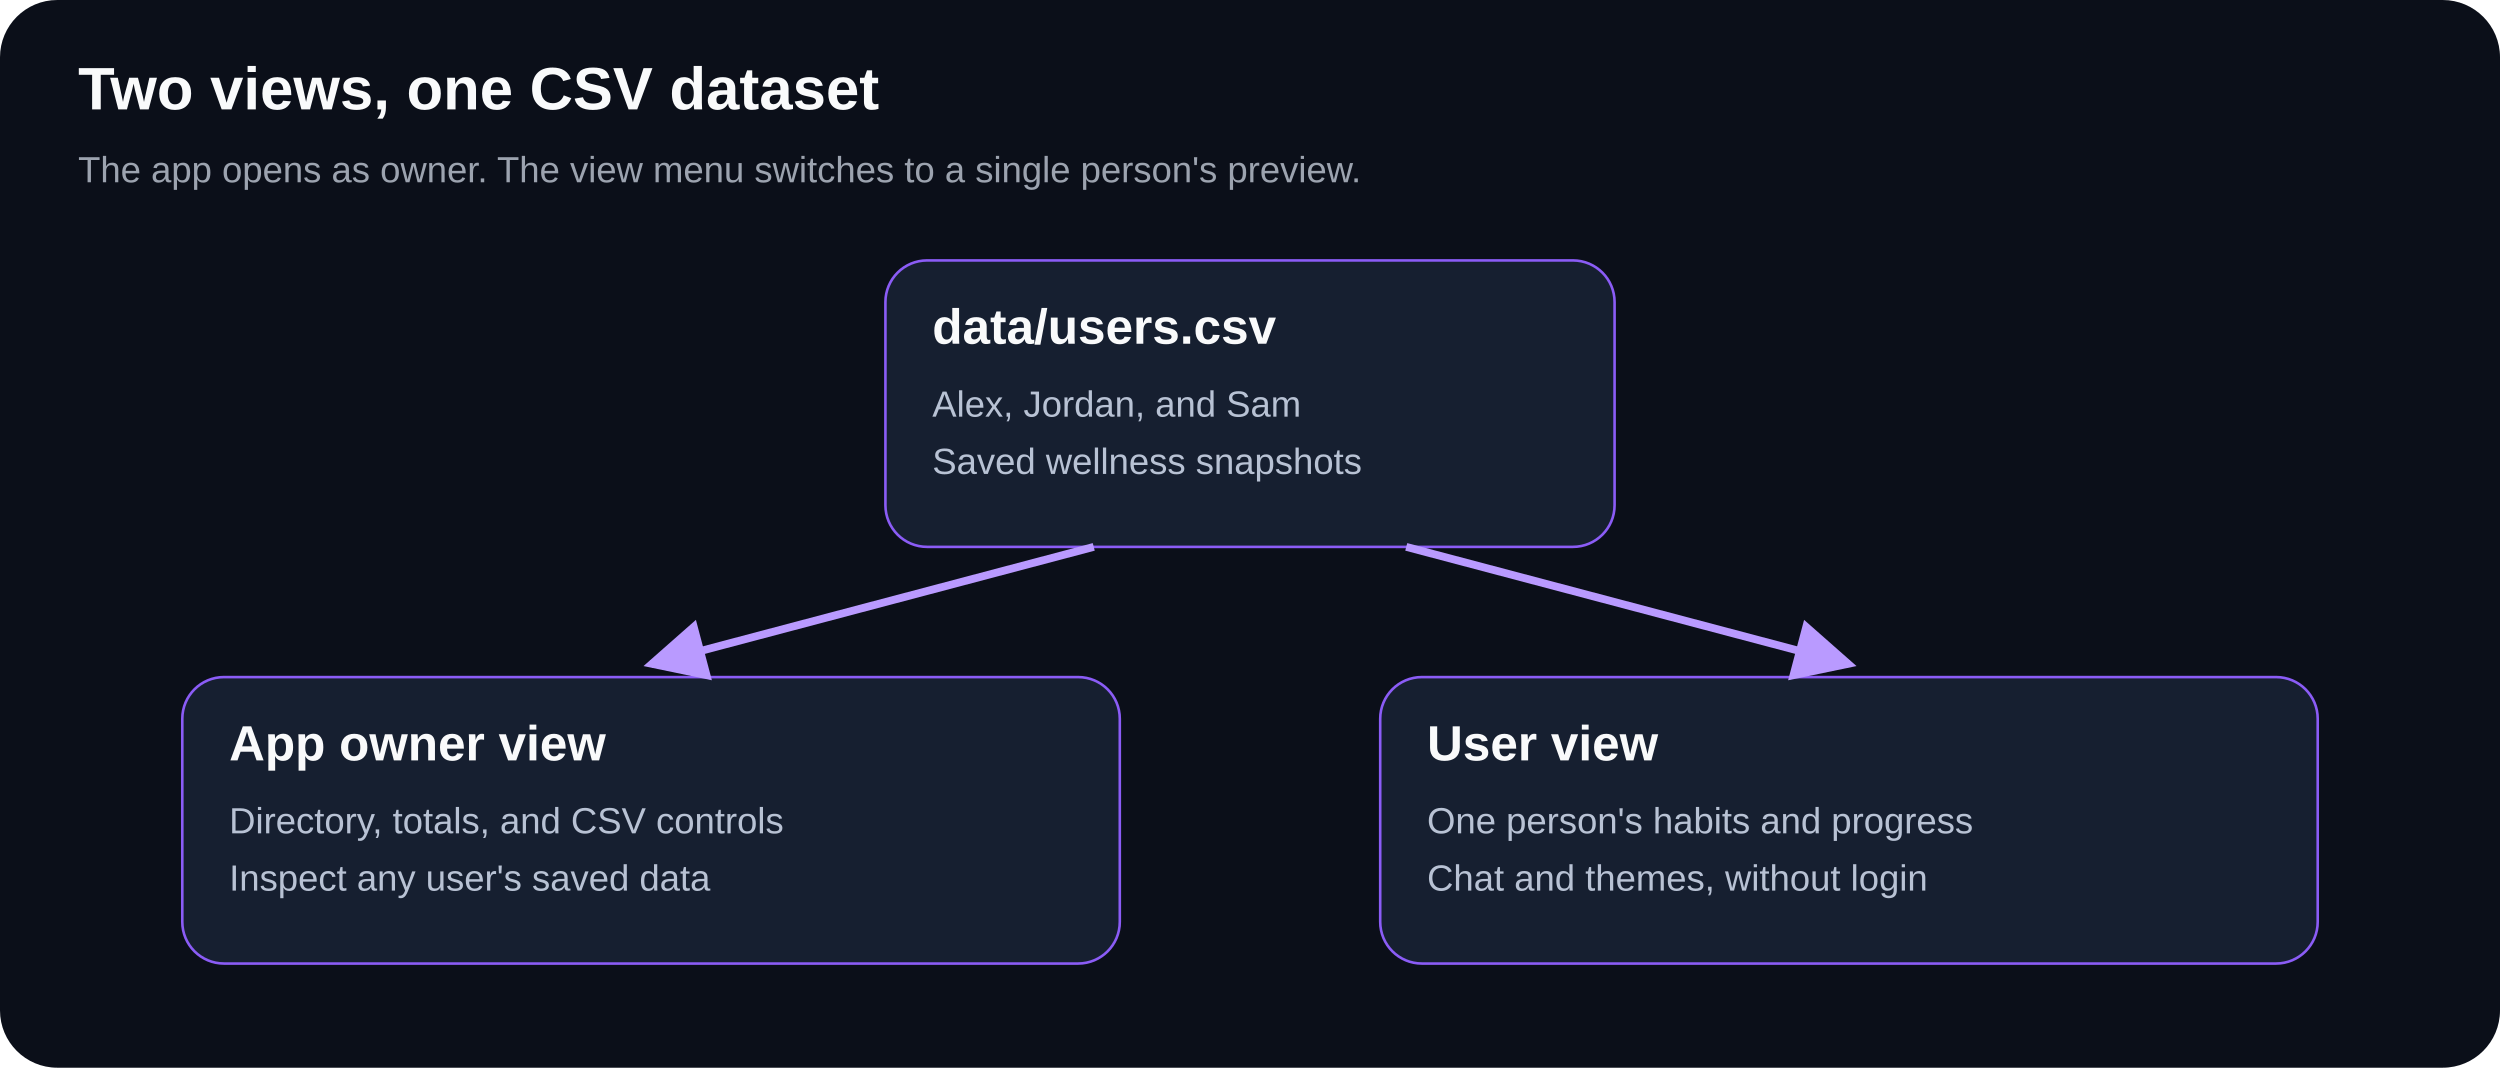
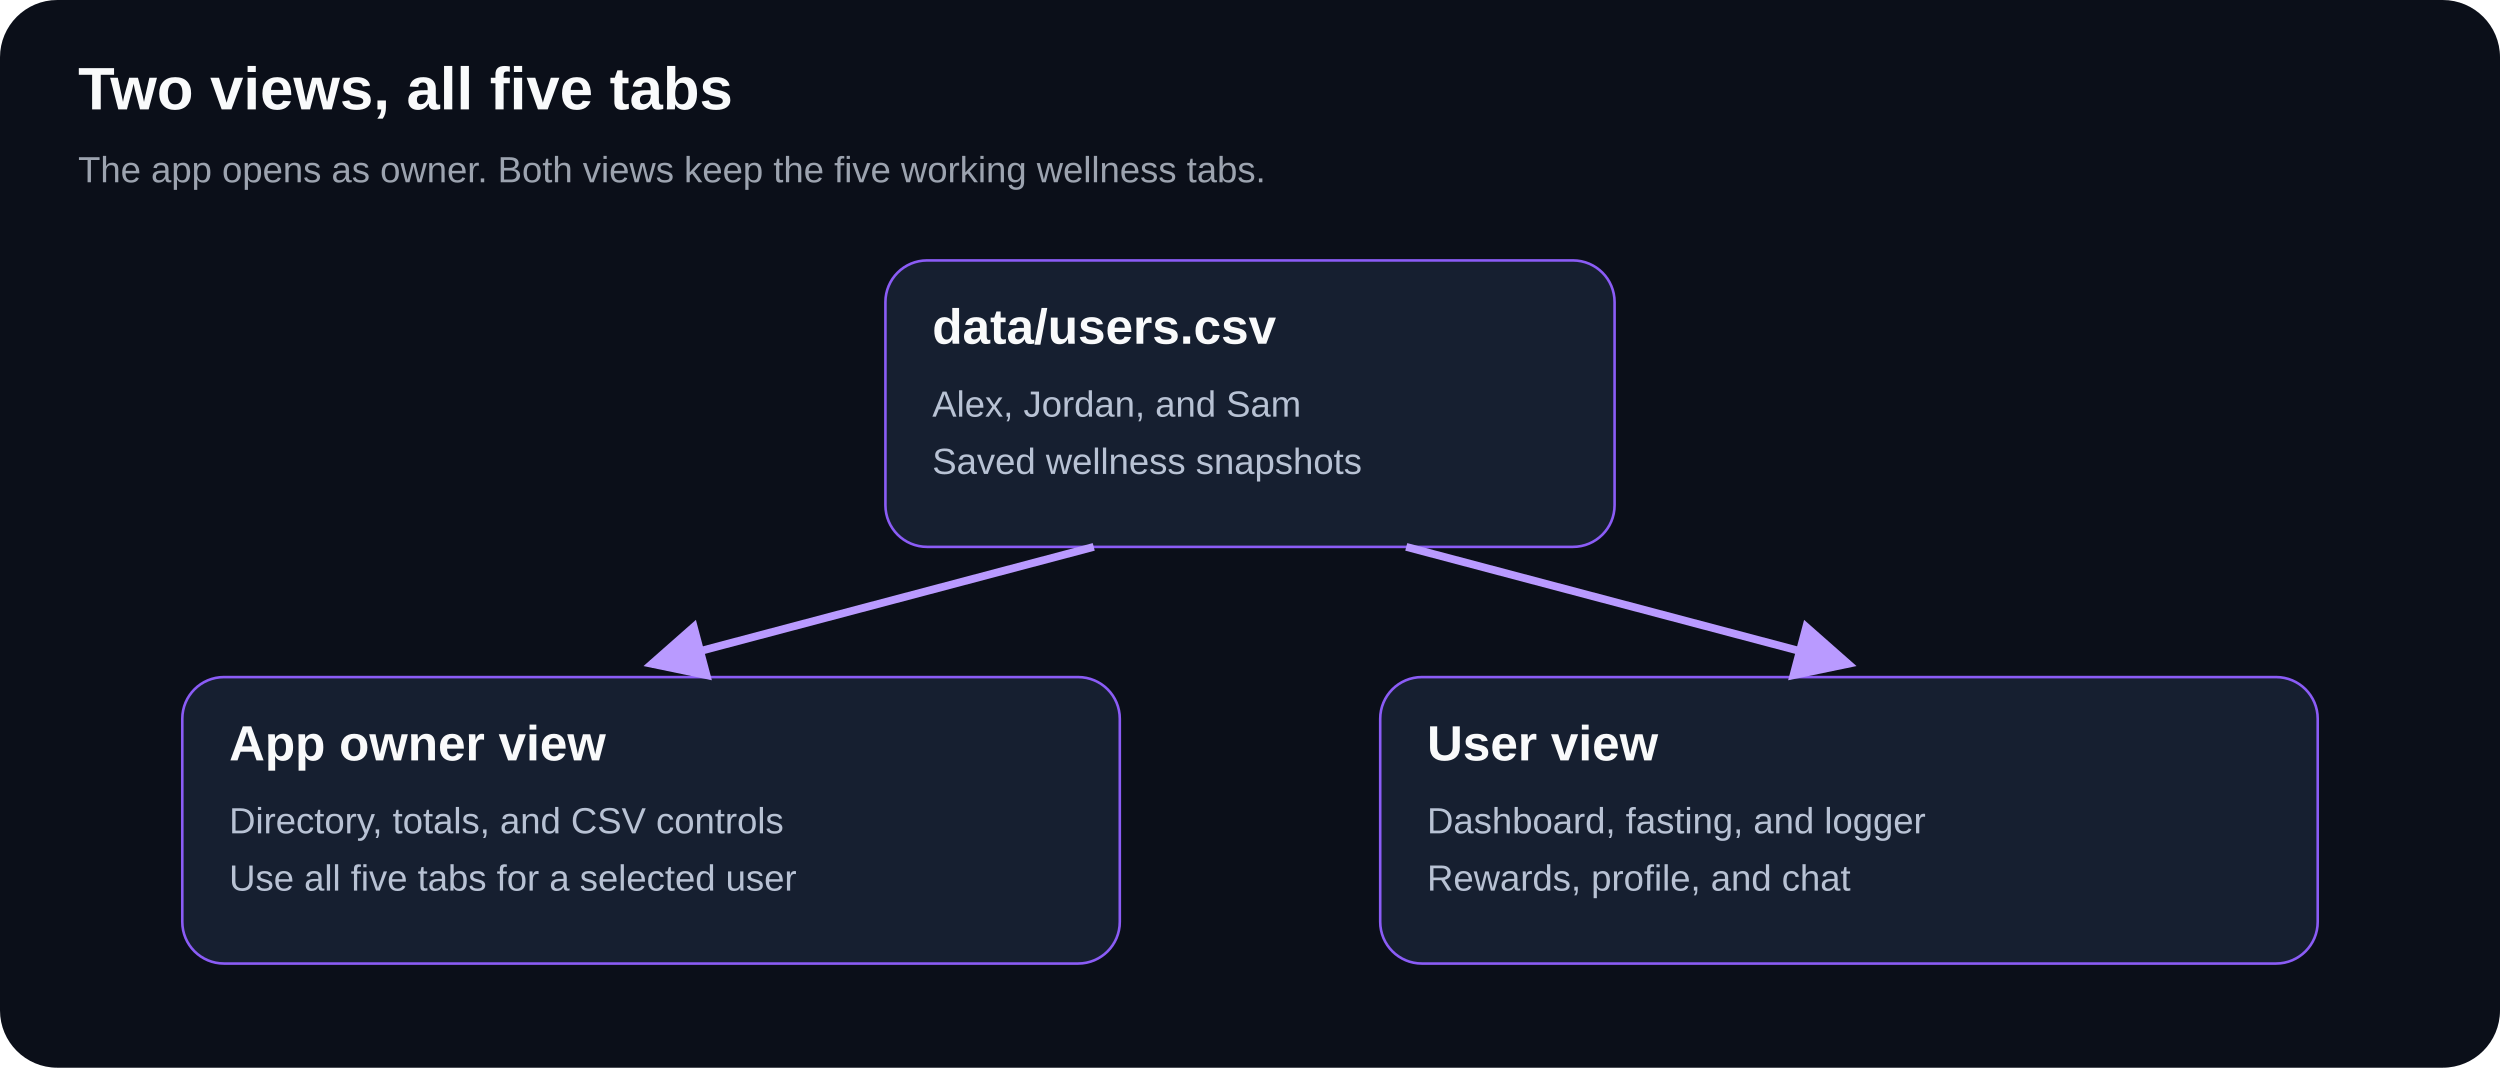
<svg xmlns="http://www.w3.org/2000/svg" viewBox="0 0 960 410" role="img" aria-labelledby="title desc">
  <defs>
    <marker id="arrow" markerWidth="8" markerHeight="8" refX="7" refY="4" orient="auto">
      <path d="M0 0L8 4L0 8Z" fill="#B99AFF" />
    </marker>
  </defs>
  <rect width="960" height="410" rx="22" fill="#0B0F19" />
  <g font-family="Segoe UI,Arial,sans-serif">
-     <text x="30" y="42" fill="#F9FAFB" font-size="23" font-weight="700">Two views, one CSV dataset</text>
-     <text x="30" y="70" fill="#9CA3AF" font-size="14">The app opens as owner. The view menu switches to a single person's preview.</text>
+     <text x="30" y="42" fill="#F9FAFB" font-size="23" font-weight="700">Two views, all five tabs</text>
+     <text x="30" y="70" fill="#9CA3AF" font-size="14">The app opens as owner. Both views keep the five working wellness tabs.</text>
    <rect x="340" y="100" width="280" height="110" rx="16" fill="#161F30" stroke="#8B5CF6" />
    <text x="358" y="132" fill="#F9FAFB" font-size="19" font-weight="700">data/users.csv</text>
    <text x="358" y="160" fill="#B8C2D4" font-size="14">Alex, Jordan, and Sam</text>
    <text x="358" y="182" fill="#B8C2D4" font-size="14">Saved wellness snapshots</text>
    <rect x="70" y="260" width="360" height="110" rx="16" fill="#161F30" stroke="#8B5CF6" />
    <text x="88" y="292" fill="#F9FAFB" font-size="19" font-weight="700">App owner view</text>
    <text x="88" y="320" fill="#B8C2D4" font-size="14">Directory, totals, and CSV controls</text>
-     <text x="88" y="342" fill="#B8C2D4" font-size="14">Inspect any user's saved data</text>
+     <text x="88" y="342" fill="#B8C2D4" font-size="14">Use all five tabs for a selected user</text>
    <rect x="530" y="260" width="360" height="110" rx="16" fill="#161F30" stroke="#8B5CF6" />
    <text x="548" y="292" fill="#F9FAFB" font-size="19" font-weight="700">User view</text>
-     <text x="548" y="320" fill="#B8C2D4" font-size="14">One person's habits and progress</text>
-     <text x="548" y="342" fill="#B8C2D4" font-size="14">Chat and themes, without login</text>
+     <text x="548" y="320" fill="#B8C2D4" font-size="14">Dashboard, fasting, and logger</text>
+     <text x="548" y="342" fill="#B8C2D4" font-size="14">Rewards, profile, and chat</text>
    <path d="M420 210L250 255" fill="none" stroke="#B99AFF" stroke-width="3" marker-end="url(#arrow)" />
    <path d="M540 210L710 255" fill="none" stroke="#B99AFF" stroke-width="3" marker-end="url(#arrow)" />
  </g>
</svg>
